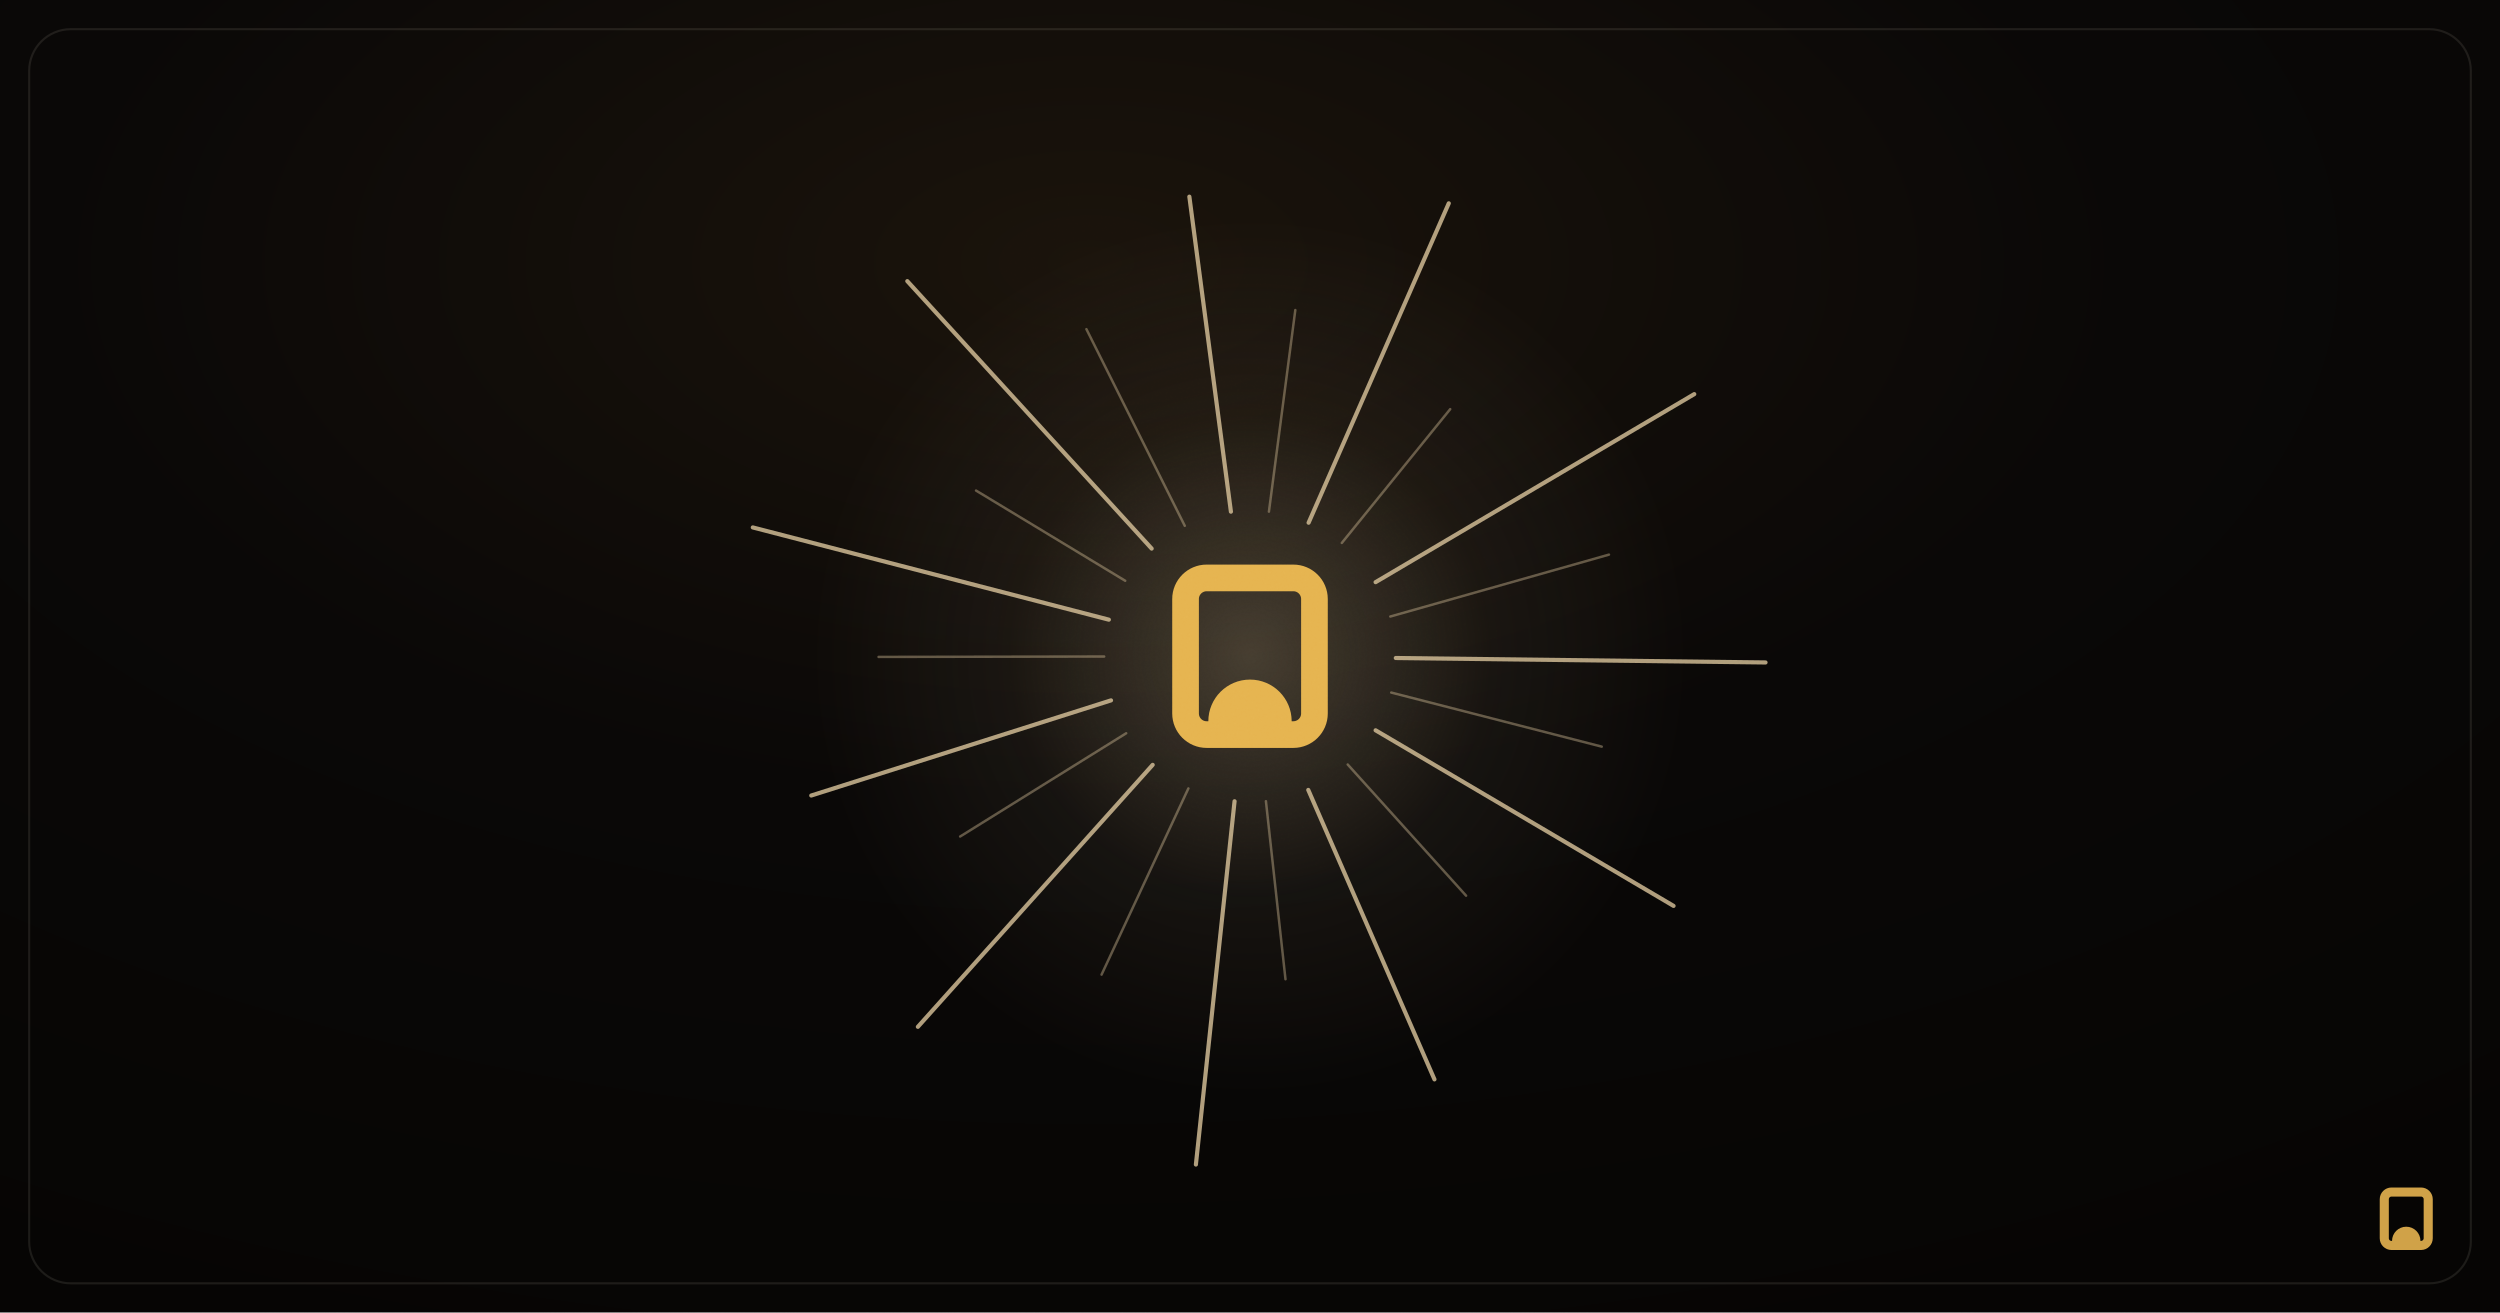
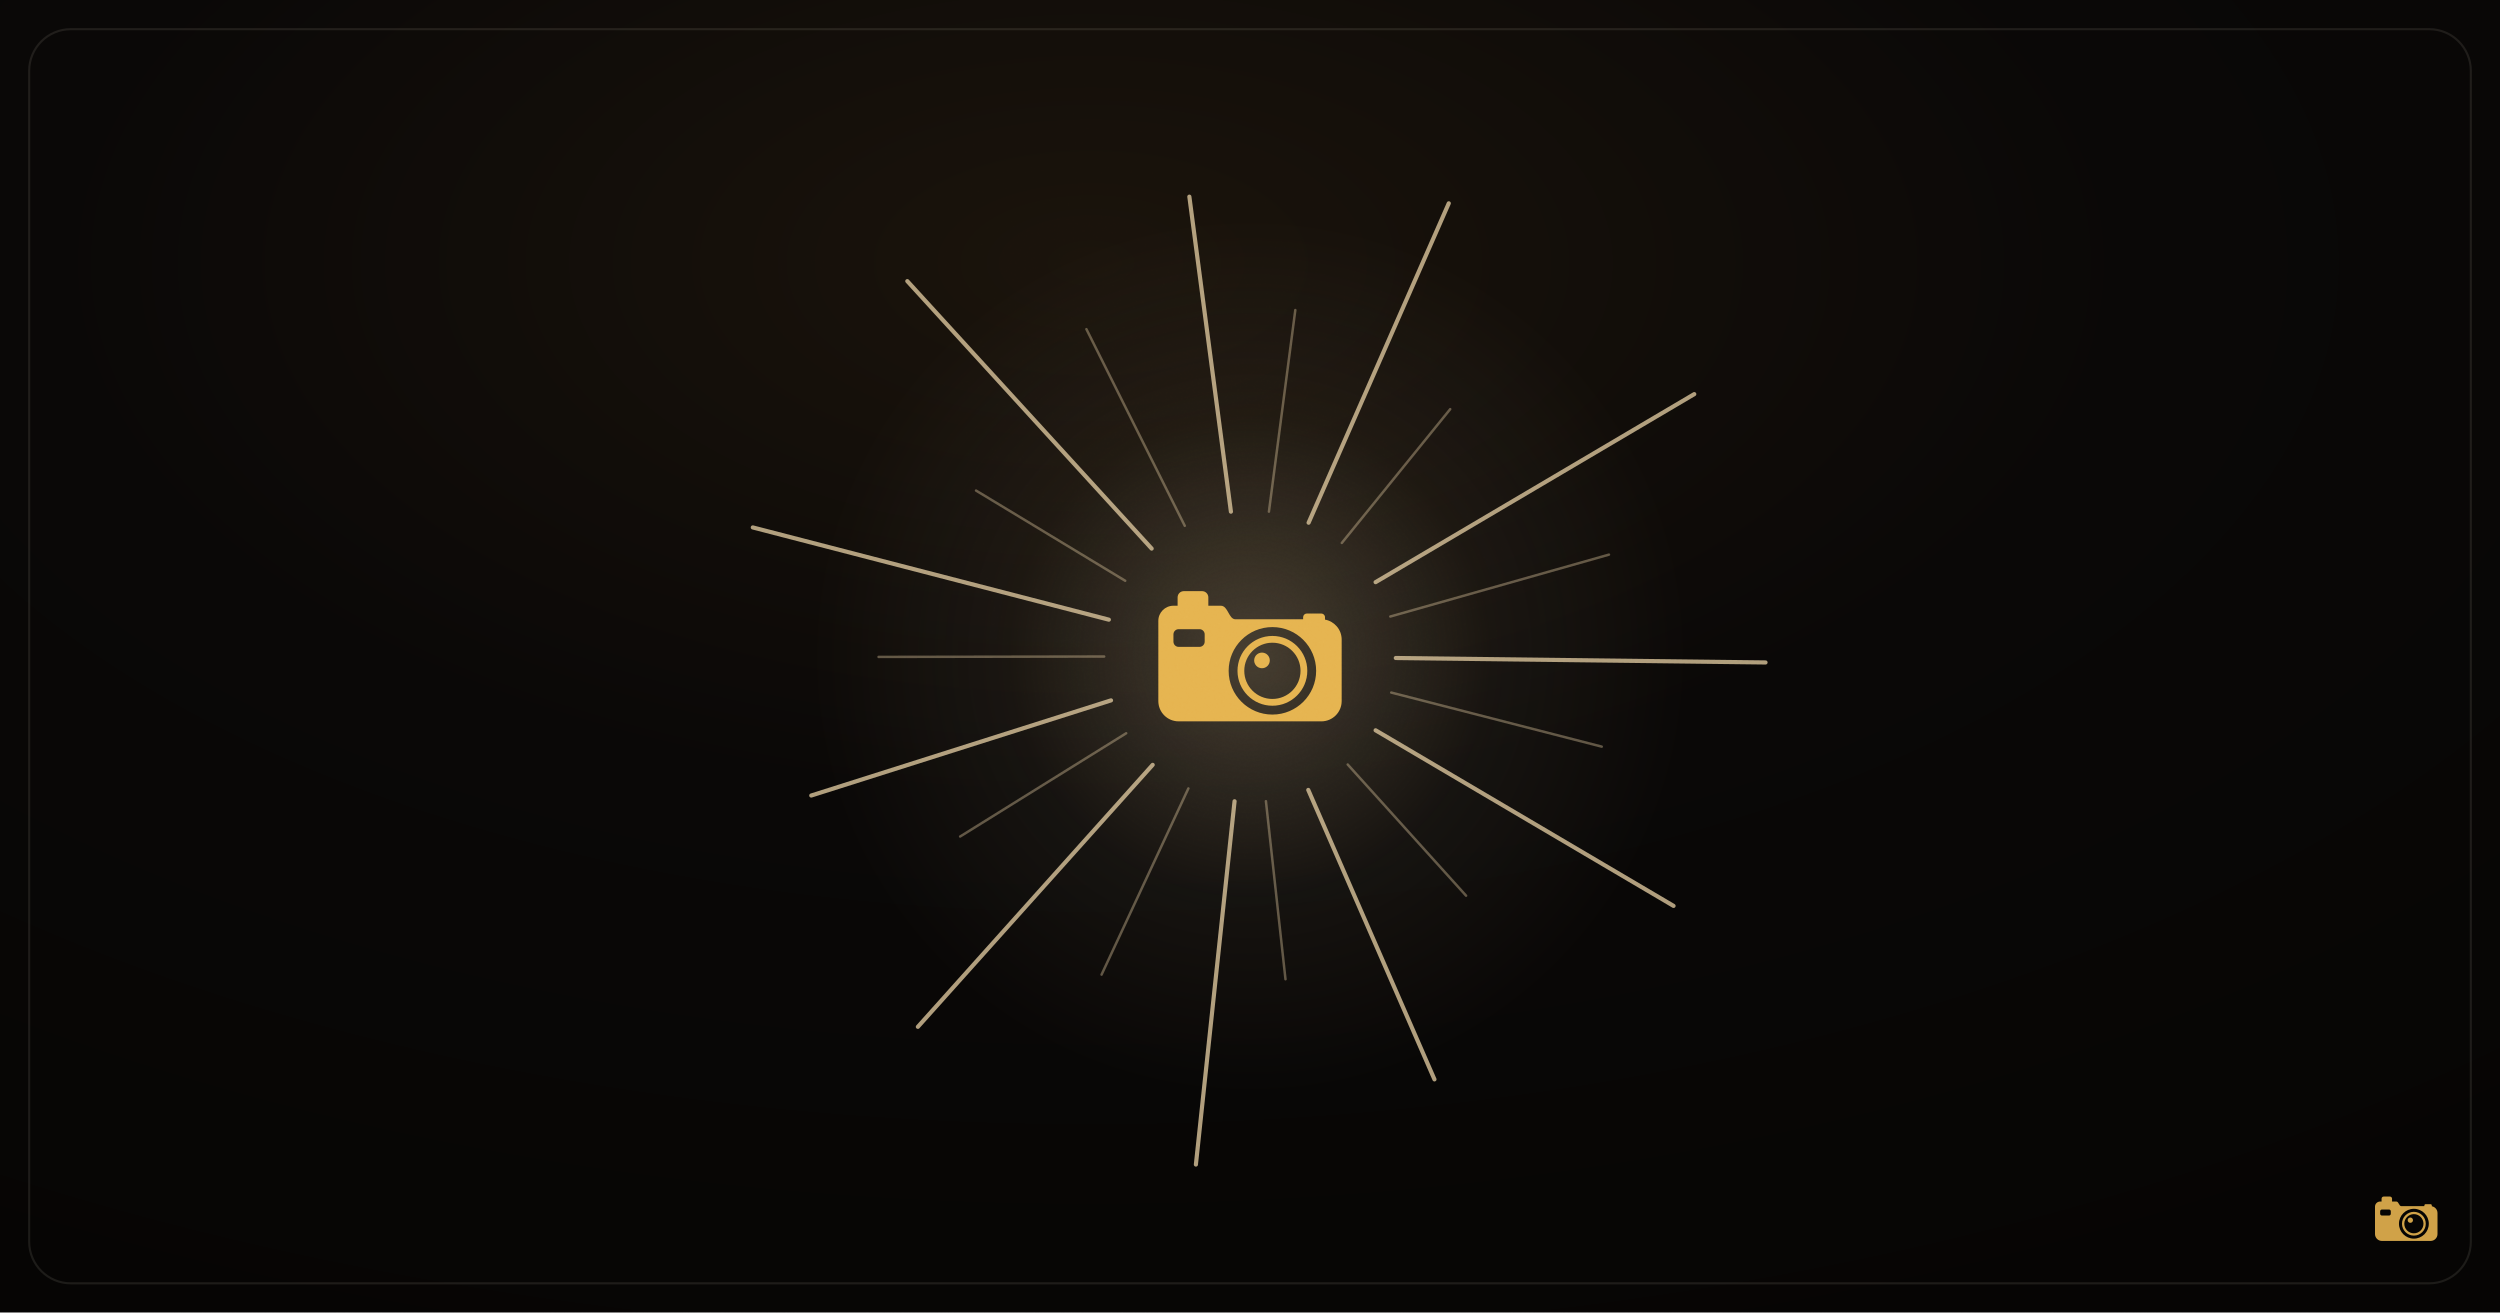
<svg xmlns="http://www.w3.org/2000/svg" viewBox="0 0 1200 630" width="1200" height="630" role="img">
  <defs>
    <radialGradient id="glow" cx="43.69%" cy="20%" r="90%">
      <stop offset="0%" stop-color="#1B140C" />
      <stop offset="46%" stop-color="#0A0807" />
      <stop offset="100%" stop-color="#060504" />
    </radialGradient>
    <radialGradient id="bloom" cx="50%" cy="50%" r="50%">
      <stop offset="0%" stop-color="#D9C39A" stop-opacity="0.55" />
      <stop offset="55%" stop-color="#D9C39A" stop-opacity="0.12" />
      <stop offset="100%" stop-color="#D9C39A" stop-opacity="0" />
    </radialGradient>
    <linearGradient id="leak" x1="0" y1="0" x2="1" y2="1">
      <stop offset="0%" stop-color="#A9824E" stop-opacity="0.30" />
      <stop offset="40%" stop-color="#0A0807" stop-opacity="0.2" />
      <stop offset="100%" stop-color="#060504" stop-opacity="0.1" />
    </linearGradient>
    <linearGradient id="vgrain" x1="0" y1="0" x2="0" y2="1">
      <stop offset="0%" stop-color="#A9824E" stop-opacity="0.22" />
      <stop offset="60%" stop-color="#0A0807" />
      <stop offset="100%" stop-color="#060504" />
    </linearGradient>
    <filter id="grain">
      <feTurbulence type="fractalNoise" baseFrequency="0.9" numOctaves="2" stitchTiles="stitch" />
      <feColorMatrix type="saturate" values="0" />
    </filter>
  </defs>
  <rect x="0" y="0" width="1200" height="630" fill="url(#glow)" />
  <circle cx="600" cy="315" r="210" fill="url(#bloom)" opacity="0.5" />
  <line x1="669.99" y1="315.84" x2="847.45" y2="317.98" stroke="#D9C39A" stroke-width="2" stroke-linecap="round" opacity="0.8" />
  <line x1="667.8" y1="332.43" x2="768.83" y2="358.39" stroke="#D9C39A" stroke-width="1.2" stroke-linecap="round" opacity="0.4" />
  <line x1="660.3" y1="350.55" x2="803.3" y2="434.83" stroke="#D9C39A" stroke-width="2" stroke-linecap="round" opacity="0.8" />
  <line x1="646.9" y1="366.97" x2="703.72" y2="429.93" stroke="#D9C39A" stroke-width="1.2" stroke-linecap="round" opacity="0.4" />
  <line x1="627.97" y1="379.17" x2="688.54" y2="518.1" stroke="#D9C39A" stroke-width="2" stroke-linecap="round" opacity="0.8" />
  <line x1="607.64" y1="384.58" x2="617.03" y2="470.04" stroke="#D9C39A" stroke-width="1.2" stroke-linecap="round" opacity="0.4" />
  <line x1="592.59" y1="384.61" x2="574.03" y2="558.98" stroke="#D9C39A" stroke-width="2" stroke-linecap="round" opacity="0.8" />
  <line x1="570.42" y1="378.44" x2="528.75" y2="467.82" stroke="#D9C39A" stroke-width="1.2" stroke-linecap="round" opacity="0.4" />
  <line x1="553.28" y1="367.13" x2="440.58" y2="492.87" stroke="#D9C39A" stroke-width="2" stroke-linecap="round" opacity="0.8" />
  <line x1="540.56" y1="351.97" x2="460.87" y2="401.53" stroke="#D9C39A" stroke-width="1.2" stroke-linecap="round" opacity="0.4" />
  <line x1="533.28" y1="336.18" x2="389.41" y2="381.85" stroke="#D9C39A" stroke-width="2" stroke-linecap="round" opacity="0.8" />
  <line x1="530" y1="315.13" x2="421.72" y2="315.32" stroke="#D9C39A" stroke-width="1.2" stroke-linecap="round" opacity="0.4" />
  <line x1="532.24" y1="297.44" x2="361.35" y2="253.17" stroke="#D9C39A" stroke-width="2" stroke-linecap="round" opacity="0.8" />
  <line x1="540.1" y1="278.77" x2="468.5" y2="235.47" stroke="#D9C39A" stroke-width="1.2" stroke-linecap="round" opacity="0.4" />
  <line x1="552.79" y1="263.32" x2="435.51" y2="134.95" stroke="#D9C39A" stroke-width="2" stroke-linecap="round" opacity="0.8" />
  <line x1="568.69" y1="252.39" x2="521.48" y2="158" stroke="#D9C39A" stroke-width="1.2" stroke-linecap="round" opacity="0.4" />
  <line x1="590.84" y1="245.6" x2="570.89" y2="94.4" stroke="#D9C39A" stroke-width="2" stroke-linecap="round" opacity="0.8" />
  <line x1="609.08" y1="245.59" x2="621.75" y2="148.82" stroke="#D9C39A" stroke-width="1.2" stroke-linecap="round" opacity="0.4" />
  <line x1="628.13" y1="250.9" x2="695.41" y2="97.59" stroke="#D9C39A" stroke-width="2" stroke-linecap="round" opacity="0.8" />
  <line x1="644.07" y1="260.61" x2="696.1" y2="196.39" stroke="#D9C39A" stroke-width="1.2" stroke-linecap="round" opacity="0.4" />
  <line x1="660.29" y1="279.43" x2="813.24" y2="189.18" stroke="#D9C39A" stroke-width="2" stroke-linecap="round" opacity="0.8" />
  <line x1="667.35" y1="295.93" x2="772.3" y2="266.22" stroke="#D9C39A" stroke-width="1.2" stroke-linecap="round" opacity="0.4" />
  <g transform="translate(556 271) scale(0.88)">
-     <svg width="100" height="100" viewBox="0 0 560 660" fill="#E6B450">
-       <rect x="48" y="48" width="464" height="564" rx="76" fill="none" stroke="#E6B450" stroke-width="96" />
-       <path d="M130 572V564a150 150 0 0 1 300 0v8Z" />
+     <svg width="100" height="100" viewBox="0 0 704 500" fill="#E6B450">
+       <path fill-rule="evenodd" d="M192 24L192 56L240 56C268 56 270 108 296 108L556 108L556 100C556 92.3 562.3 86 570 86L626 86C633.7 86 640 92.3 640 100L640 109.3C676.4 115.9 704 147.7 704 186L704 422C704 465.1 669.1 500 626 500L78 500C34.9 500 0 465.1 0 422L0 114C0 82 26 56 58 56L74 56L74 24C74 10.7 84.7 0 98 0L168 0C181.3 0 192 10.7 192 24ZM178 180L178 194C178 205 169 214 158 214L78 214C67 214 58 205 58 194L58 166C58 155 67 146 78 146L158 146C169 146 178 155 178 166ZM606 306C606 398.8 530.8 474 438 474C345.2 474 270 398.8 270 306C270 213.2 345.2 138 438 138C530.8 138 606 213.2 606 306ZM572 306C572 380 512 440 438 440C364 440 304 380 304 306C304 232 364 172 438 172C512 172 572 232 572 306ZM546 306C546 365.6 497.6 414 438 414C378.4 414 330 365.6 330 306C330 246.4 378.4 198 438 198C497.6 198 546 246.4 546 306ZM428 266C428 282.6 414.6 296 398 296C381.4 296 368 282.6 368 266C368 249.4 381.4 236 398 236C414.6 236 428 249.4 428 266Z" />
    </svg>
  </g>
  <rect x="0" y="0" width="1200" height="630" filter="url(#grain)" opacity="0.05" style="mix-blend-mode:overlay" />
  <rect x="14" y="14" width="1172" height="602" rx="20" fill="none" stroke="rgba(245,232,210,0.10)" stroke-width="1" />
  <g transform="translate(1140 570) scale(0.30)" opacity="0.9">
-     <svg width="100" height="100" viewBox="0 0 560 660" fill="#E6B450">
-       <rect x="48" y="48" width="464" height="564" rx="76" fill="none" stroke="#E6B450" stroke-width="96" />
-       <path d="M130 572V564a150 150 0 0 1 300 0v8Z" />
+     <svg width="100" height="100" viewBox="0 0 704 500" fill="#E6B450">
+       <path fill-rule="evenodd" d="M192 24L192 56L240 56C268 56 270 108 296 108L556 108L556 100C556 92.3 562.3 86 570 86L626 86C633.7 86 640 92.3 640 100L640 109.3C676.4 115.9 704 147.7 704 186L704 422C704 465.1 669.1 500 626 500L78 500C34.9 500 0 465.1 0 422L0 114C0 82 26 56 58 56L74 56L74 24C74 10.7 84.7 0 98 0L168 0C181.3 0 192 10.7 192 24ZM178 180L178 194C178 205 169 214 158 214L78 214C67 214 58 205 58 194L58 166C58 155 67 146 78 146L158 146C169 146 178 155 178 166ZM606 306C606 398.8 530.8 474 438 474C345.2 474 270 398.8 270 306C270 213.2 345.2 138 438 138C530.8 138 606 213.2 606 306ZM572 306C572 380 512 440 438 440C364 440 304 380 304 306C304 232 364 172 438 172C512 172 572 232 572 306ZM546 306C546 365.6 497.6 414 438 414C378.4 414 330 365.6 330 306C330 246.4 378.4 198 438 198C497.6 198 546 246.4 546 306ZM428 266C428 282.6 414.6 296 398 296C381.4 296 368 282.6 368 266C368 249.4 381.4 236 398 236C414.6 236 428 249.4 428 266Z" />
    </svg>
  </g>
</svg>
